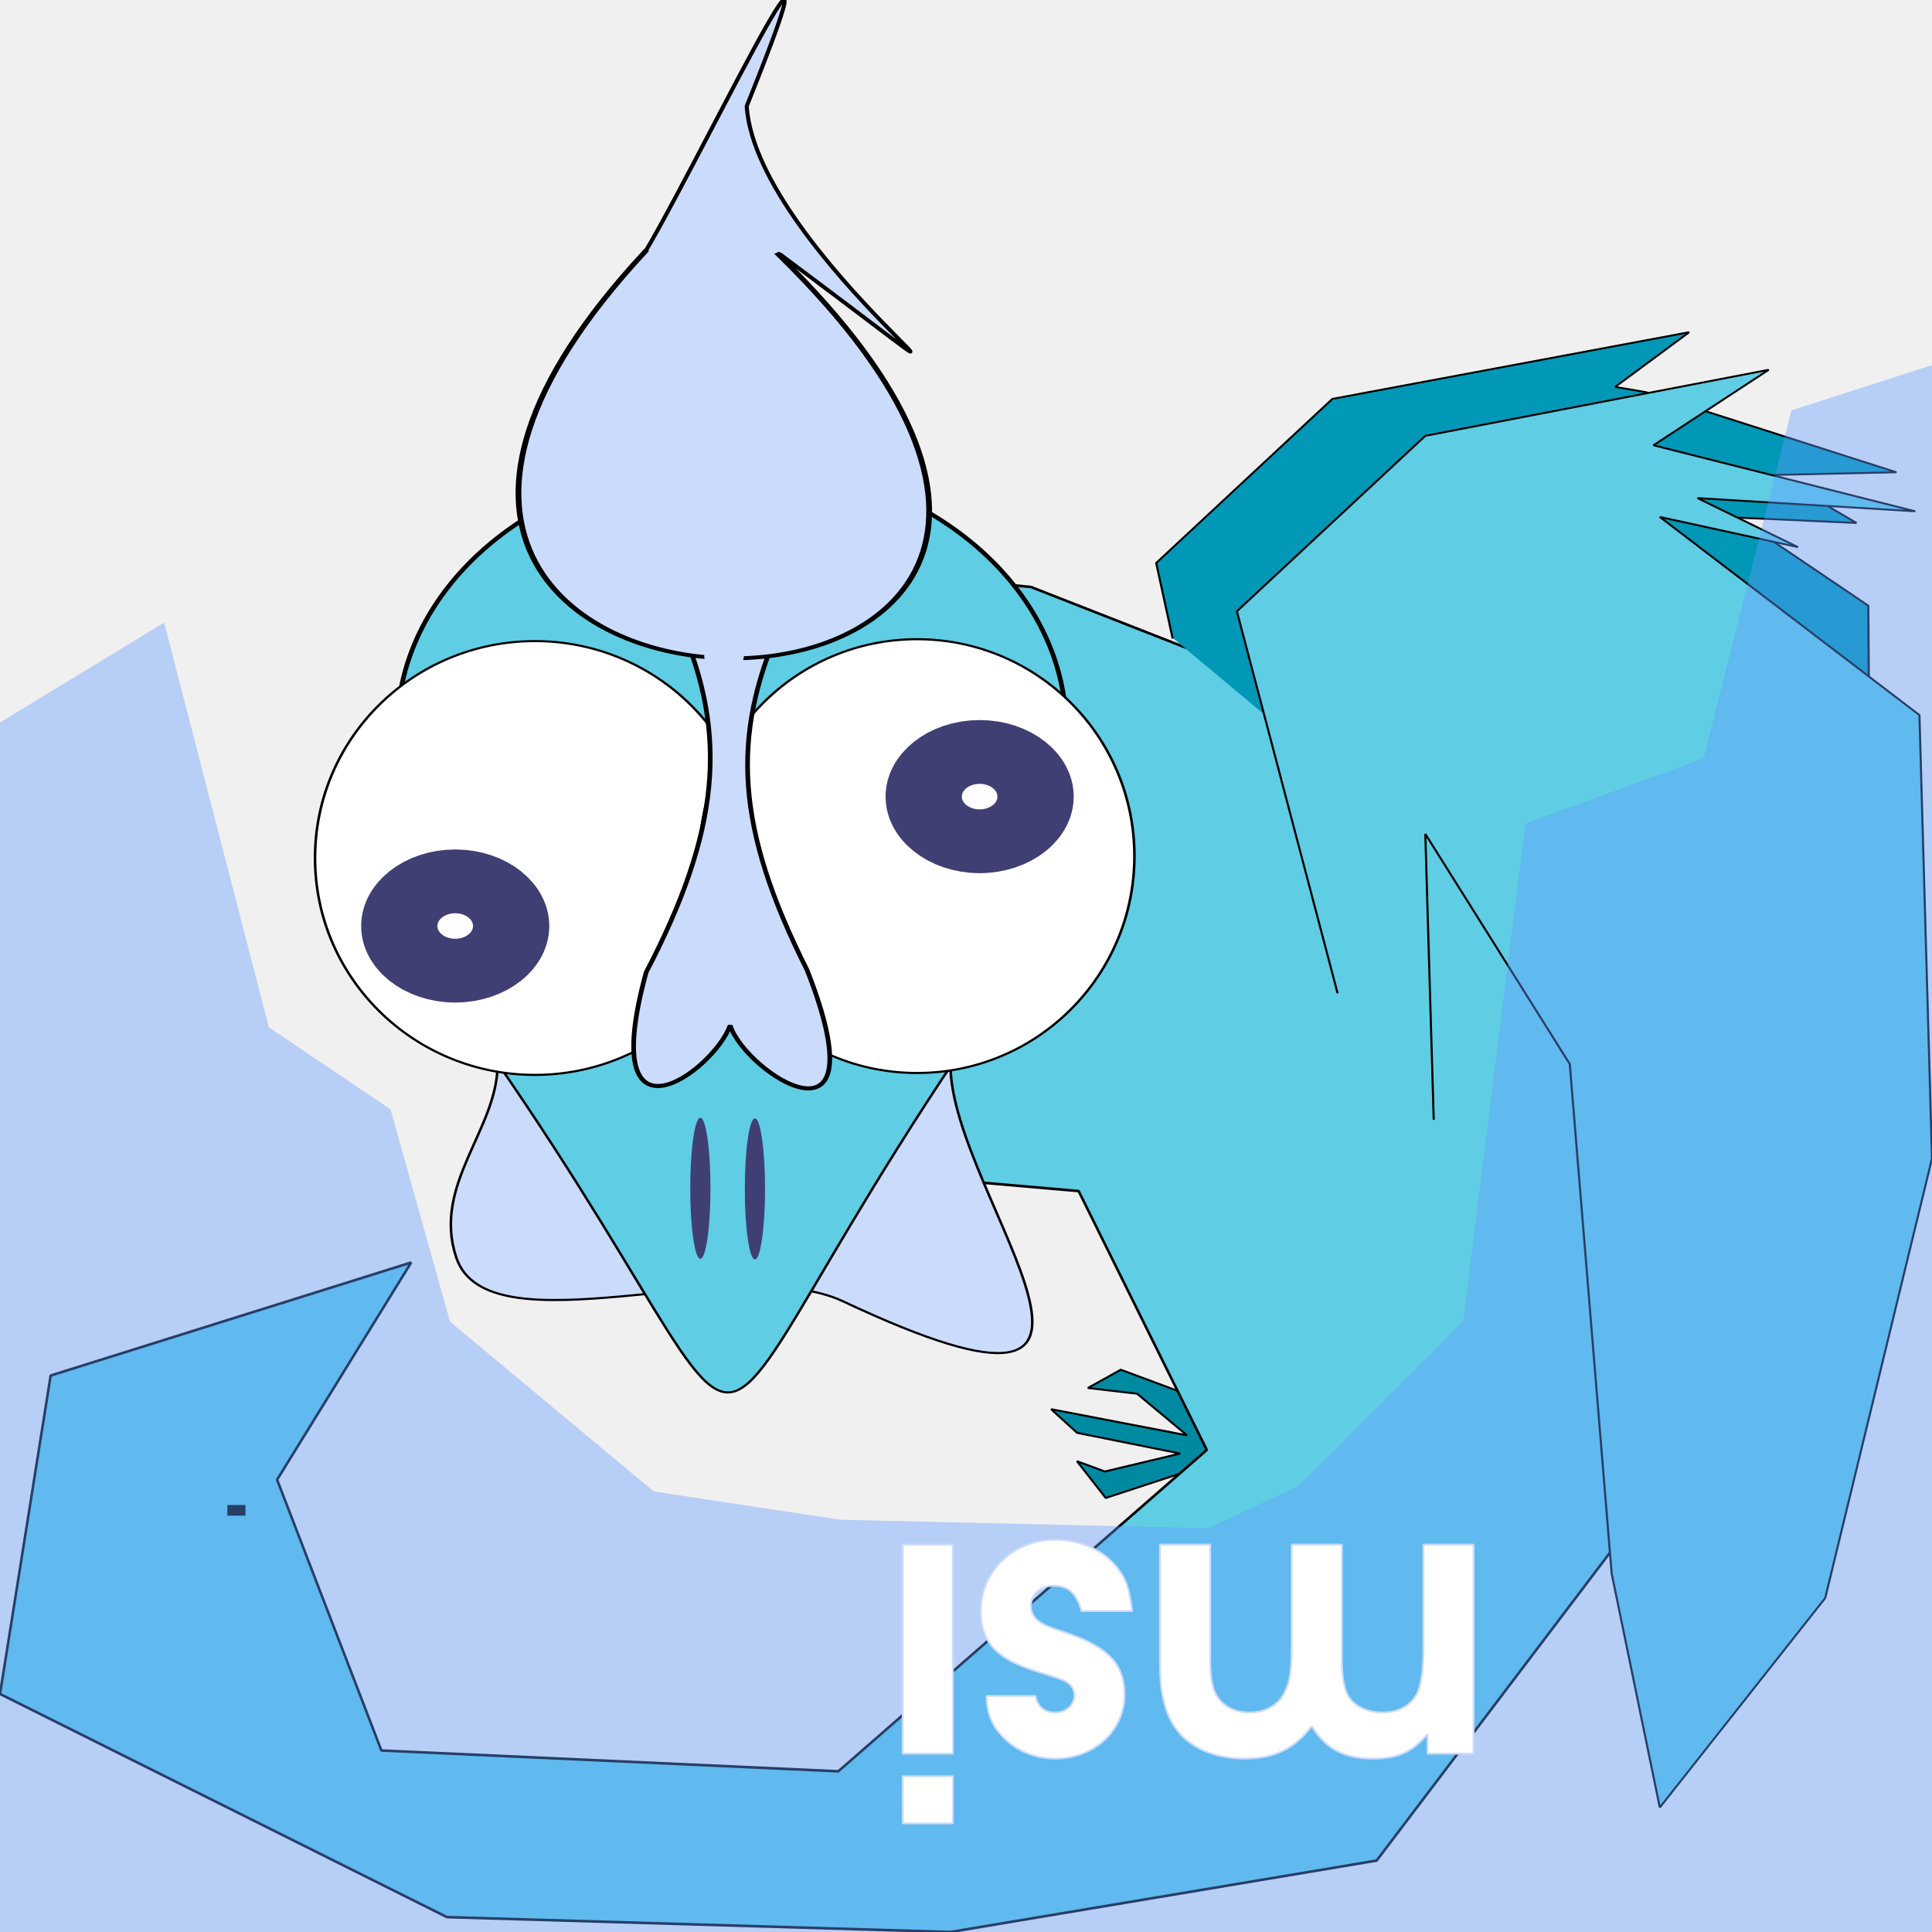
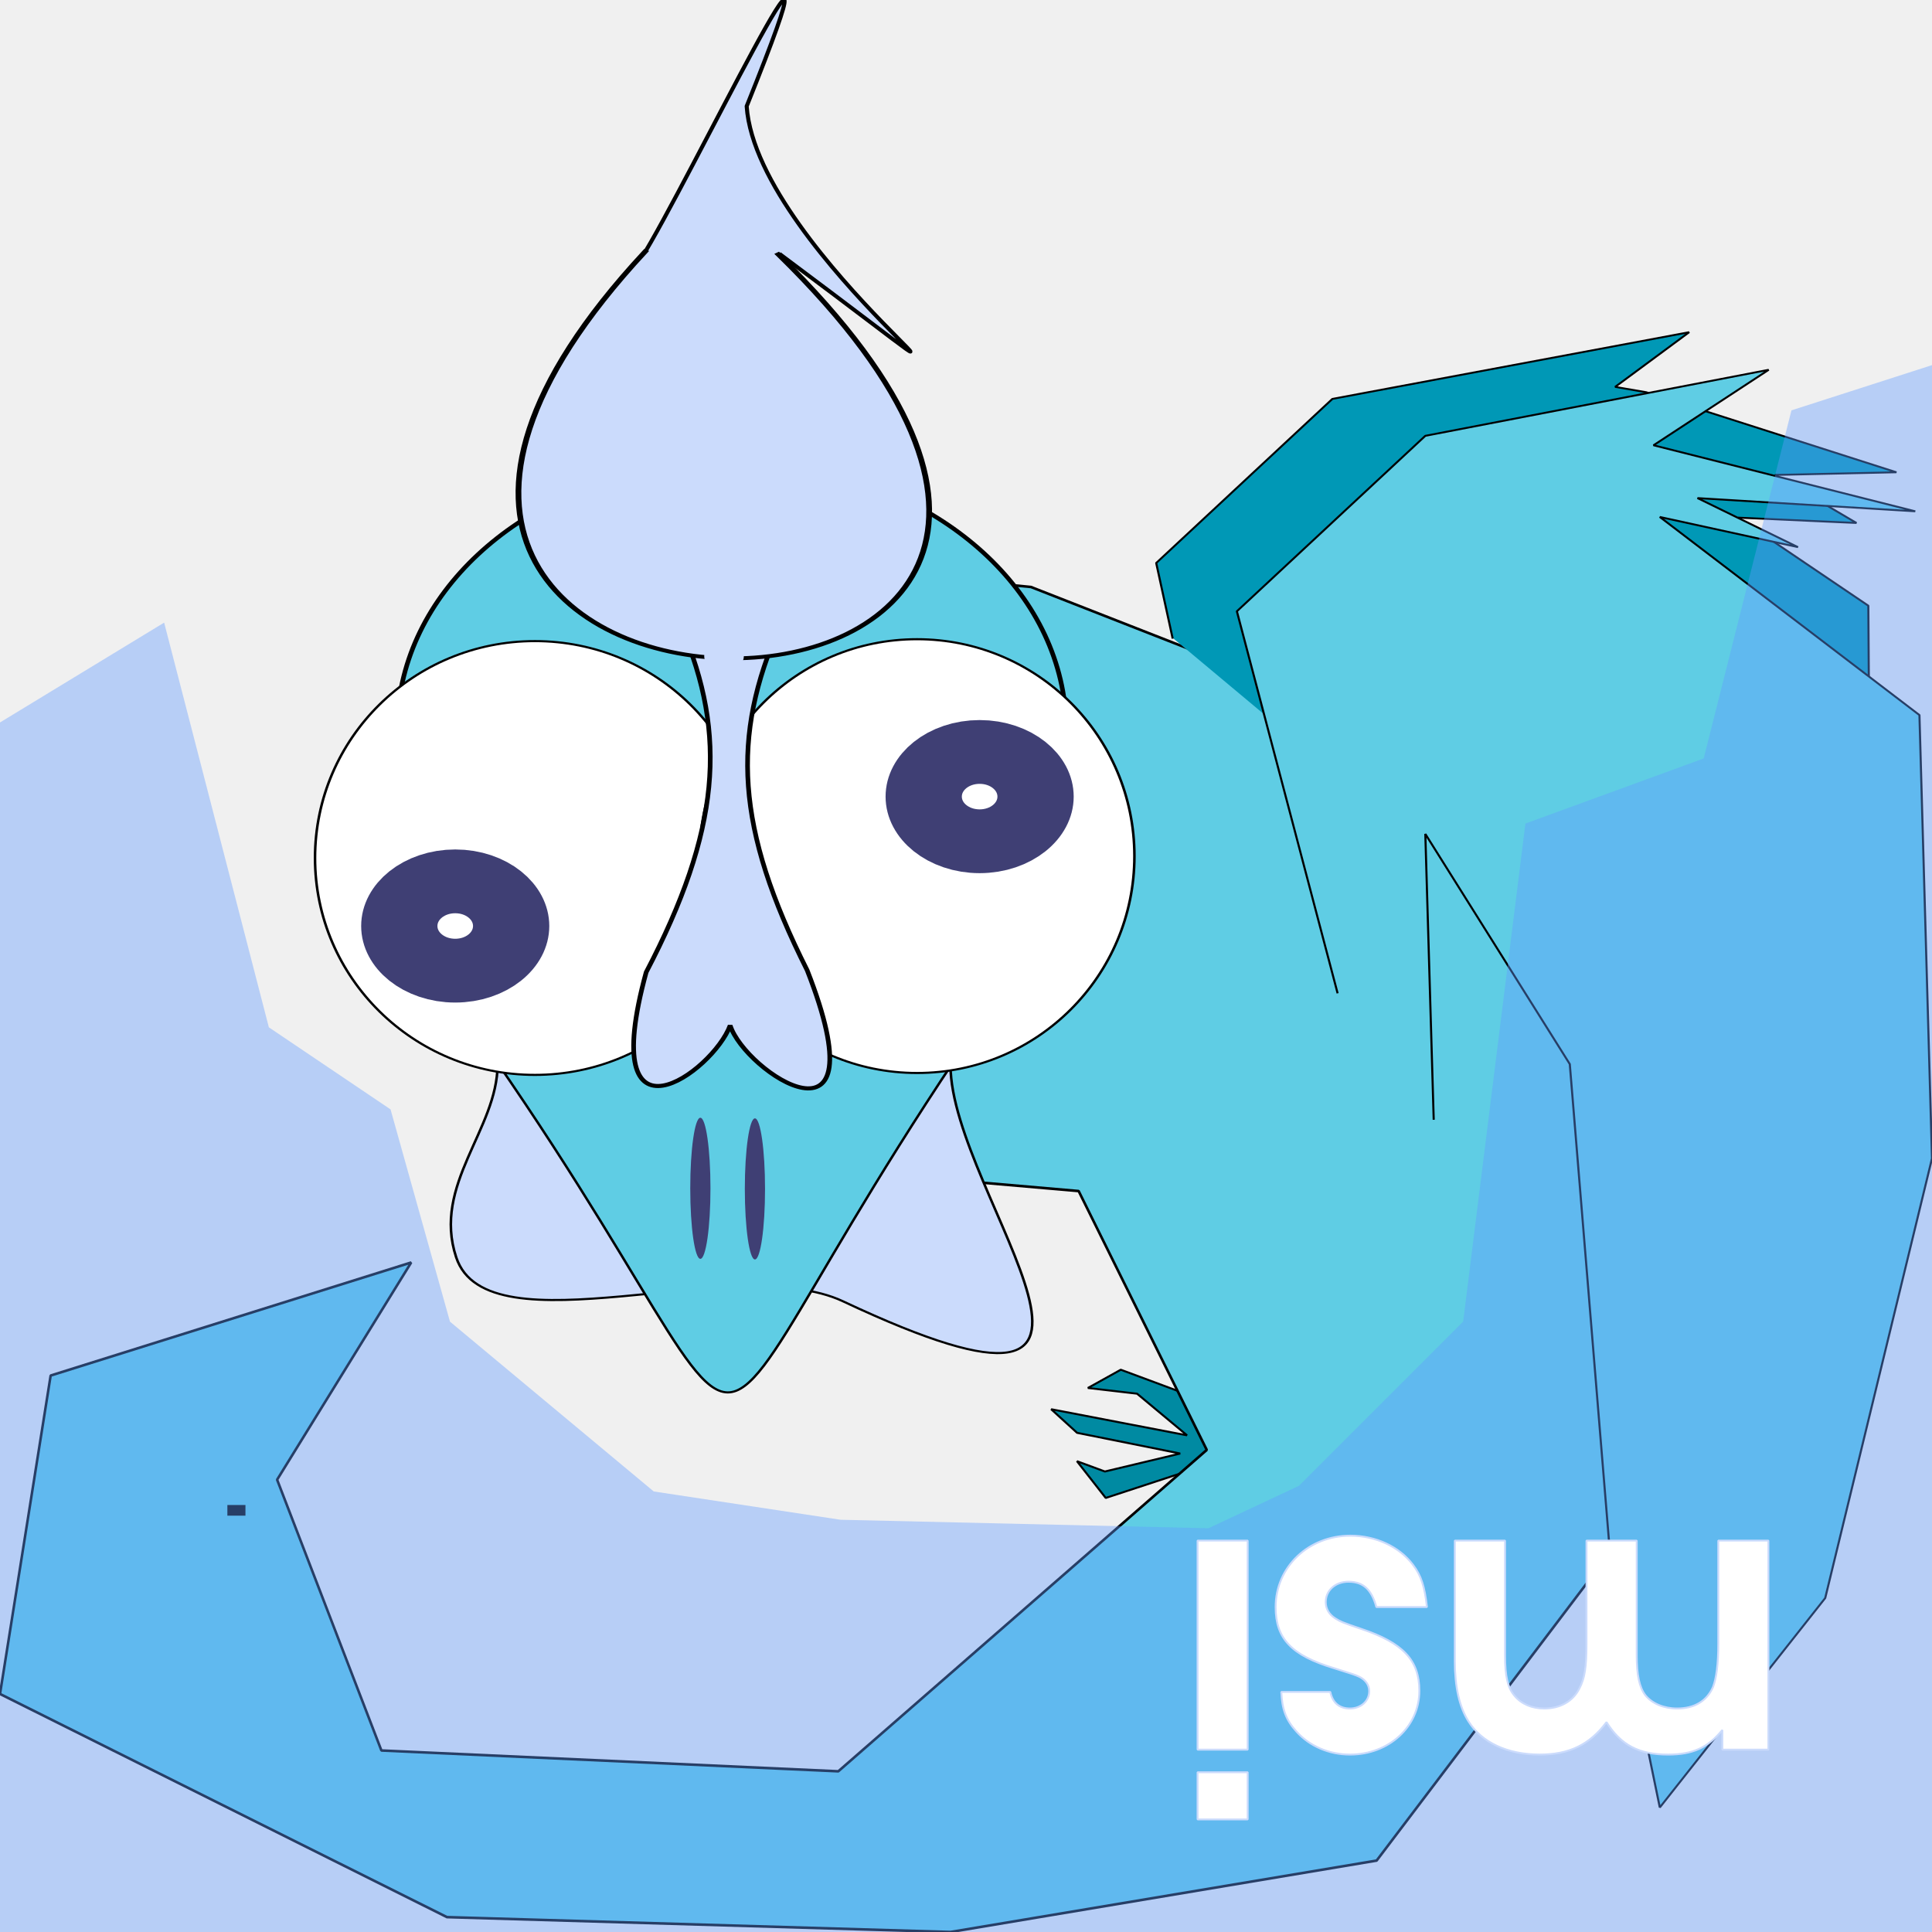
<svg xmlns="http://www.w3.org/2000/svg" xmlns:ns1="http://krita.org/namespaces/svg/krita" width="245.76pt" height="245.76pt" viewBox="0 0 245.76 245.76">
  <defs />
  <path id="shape0" transform="matrix(0.4790293 -0.9491312 1.001011 0.4542022 130.3707 185.88)" fill="#008aa2" fill-rule="evenodd" stroke="#000000" stroke-width="0.24" stroke-linecap="square" stroke-linejoin="bevel" d="M13.178 16.633L15.245 12.23L14.728 5.137L11.11 2.691L12.919 8.072L10.852 15.41L6.976 0L5.684 3.914L8.527 15.655L2.842 8.806L2.584 5.381L0 10.274L7.493 17.857L7.493 19.813" />
-   <path id="shape1" transform="matrix(1.338469 0 0 1.375194 2.84217100656787e-14 71.64)" fill="#5fcde4" fill-rule="evenodd" stroke="#000000" stroke-width="0.24" stroke-linecap="square" stroke-linejoin="bevel" d="M74.477 0L97.981 2.202L134.795 16.24L160.282 50.921L154.618 89.456L130.831 120.009L90.336 126.615L42.477 125.239L0 104.595L4.814 75.143L39.079 64.684L26.336 84.777L36.248 109.825L79.669 111.751L114.689 82.024L102.512 58.078L79.669 56.151" />
-   <path id="shape3" transform="matrix(2.470298 0 0 2.160789 50.51856 58.66199)" d="M24.621 30.037C31.939 26.85 35.844 19.42 34 12.191C32.156 4.961 25.061 -0.113 16.959 0.002C8.857 0.117 1.938 5.391 0.34 12.67C-1.258 19.949 2.897 27.264 10.32 30.241" fill="#5fcde4" fill-rule="evenodd" stroke="#000000" stroke-width="0.24" stroke-linecap="square" stroke-linejoin="bevel" />
+   <path id="shape1" transform="matrix(1.338469 0 0 1.375194 2.84217107009534e-14 71.64)" fill="#5fcde4" fill-rule="evenodd" stroke="#000000" stroke-width="0.24" stroke-linecap="square" stroke-linejoin="bevel" d="M74.477 0L97.981 2.202L134.795 16.24L160.282 50.921L154.618 89.456L130.831 120.009L90.336 126.615L42.477 125.239L0 104.595L4.814 75.143L39.079 64.684L26.336 84.777L36.248 109.825L79.669 111.751L114.689 82.024L102.512 58.078L79.669 56.151" />
+   <path id="shape3" transform="matrix(2.470298 0 0 2.160789 50.51856 58.662)" d="M24.621 30.037C31.939 26.85 35.844 19.42 34 12.191C32.156 4.961 25.061 -0.113 16.959 0.002C8.857 0.117 1.938 5.391 0.34 12.67C-1.258 19.949 2.897 27.264 10.32 30.241" fill="#5fcde4" fill-rule="evenodd" stroke="#000000" stroke-width="0.24" stroke-linecap="square" stroke-linejoin="bevel" />
  <path id="shape4" transform="matrix(1.347318 0 0 1.127013 57.34893 135.3869)" fill="#cbdbfc" fill-rule="evenodd" stroke="#000000" stroke-width="0.24" stroke-linecap="square" stroke-linejoin="bevel" d="M4.413 0C4.413 7.357 -1.779 13.558 0.506 21.787C3.489 32.524 27.041 21.132 37.017 26.744C70.072 45.337 47.175 14.963 47.175 0.107" />
  <path id="shape5" transform="matrix(1.347318 0 0 1.127013 53.58914 121.3413)" fill="#5fcde4" fill-rule="evenodd" stroke="#000000" stroke-width="0.24" stroke-linecap="square" stroke-linejoin="bevel" d="M0 0.297C40.543 65.487 17.456 66.399 57.297 0" />
-   <path id="shape6" transform="matrix(1.347318 0 0 1.127013 40.07312 81.55186)" d="M41.521 24.48C41.521 10.96 32.226 -5.02066e-14 20.76 0C9.295 5.02066e-14 -8.7794e-15 10.96 0 24.48C8.7794e-15 38 9.295 48.96 20.76 48.96C32.226 48.96 41.521 38 41.521 24.48Z" fill="#ffffff" fill-rule="evenodd" stroke="#000000" stroke-width="0.24" stroke-linecap="square" stroke-linejoin="bevel" />
-   <ellipse id="shape01" transform="matrix(1.347318 0 0 1.127013 89.00355 81.31035)" rx="20.522" ry="24.48" cx="20.522" cy="24.48" fill="#ffffff" stroke="#000000" stroke-width="0.24" stroke-linecap="square" stroke-linejoin="bevel" />
+   <path id="shape6" transform="matrix(1.347318 0 0 1.127013 40.07312 81.55187)" d="M41.521 24.48C41.521 10.96 32.226 -5.02066e-14 20.76 0C9.295 5.02066e-14 -8.7794e-15 10.96 0 24.48C8.7794e-15 38 9.295 48.96 20.76 48.96C32.226 48.96 41.521 38 41.521 24.48Z" fill="#ffffff" fill-rule="evenodd" stroke="#000000" stroke-width="0.24" stroke-linecap="square" stroke-linejoin="bevel" />
+   <ellipse id="shape01" transform="matrix(1.347318 0 0 1.127013 89.00356 81.31036)" rx="20.522" ry="24.48" cx="20.522" cy="24.48" fill="#ffffff" stroke="#000000" stroke-width="0.24" stroke-linecap="square" stroke-linejoin="bevel" />
  <path id="shape7" transform="matrix(1.913917 0 0 1.127013 30.07312 192.1225)" fill="none" stroke="#000000" stroke-width="1.2" stroke-linecap="square" stroke-linejoin="bevel" d="M0 0" />
  <ellipse id="shape8" transform="matrix(1.347318 0 0 1.127013 50.79268 112.1122)" rx="5.28" ry="5.04" cx="5.28" cy="5.04" fill="none" stroke="#3f3f74" stroke-width="7.2" stroke-linecap="square" stroke-linejoin="bevel" />
-   <ellipse id="shape01" transform="matrix(1.347318 0 0 1.127013 117.5009 95.65226)" rx="5.28" ry="5.04" cx="5.28" cy="5.04" fill="none" stroke="#3f3f74" stroke-width="7.2" stroke-linecap="square" stroke-linejoin="bevel" />
+   <ellipse id="shape011" transform="matrix(1.347318 0 0 1.127013 117.5009 95.65226)" rx="5.28" ry="5.04" cx="5.28" cy="5.04" fill="none" stroke="#3f3f74" stroke-width="7.2" stroke-linecap="square" stroke-linejoin="bevel" />
  <ellipse id="shape02" transform="matrix(1.347318 0 0 1.127013 87.80355 142.1821)" rx="0.954" ry="7.963" cx="0.954" cy="7.963" fill="#3f3f74" stroke="#000000" stroke-opacity="0" stroke-width="0" stroke-linecap="square" stroke-linejoin="bevel" />
-   <ellipse id="shape03" transform="matrix(1.347318 0 0 1.127013 94.74584 142.2608)" rx="0.954" ry="7.963" cx="0.954" cy="7.963" fill="#3f3f74" stroke="#000000" stroke-opacity="0" stroke-width="0" stroke-linecap="square" stroke-linejoin="bevel" />
-   <path id="shape11" transform="matrix(2.470298 0 0 2.160789 80.59812 79.69092)" fill="#cbdbfc" fill-rule="evenodd" stroke="#000000" stroke-width="0.24" stroke-linecap="square" stroke-linejoin="bevel" d="M2.455 0.03C4.842 6.397 4.454 12.036 0.647 20.355C-1.959 31.247 4.093 26.216 4.972 23.486C5.732 26.224 12.846 31.636 8.937 20.237C5.244 11.846 5.024 6.482 7.525 0Z" />
-   <path id="shape13" transform="matrix(2.143359 0 0 2.046631 81.52978 -7.51195283546373e-06)" fill="#cbdbfc" fill-rule="evenodd" stroke="#000000" stroke-width="0.24" stroke-linecap="square" stroke-linejoin="bevel" d="M0 16.087C2.734 11.561 13.016 -10.958 6.276 6.602C6.868 15.897 26.451 30.015 8.316 15.849" />
+   <ellipse id="shape03" transform="matrix(1.347318 0 0 1.127013 94.74585 142.2608)" rx="0.954" ry="7.963" cx="0.954" cy="7.963" fill="#3f3f74" stroke="#000000" stroke-opacity="0" stroke-width="0" stroke-linecap="square" stroke-linejoin="bevel" />
+   <path id="shape11" transform="matrix(2.470298 0 0 2.160789 80.59811 79.69093)" fill="#cbdbfc" fill-rule="evenodd" stroke="#000000" stroke-width="0.24" stroke-linecap="square" stroke-linejoin="bevel" d="M2.455 0.03C4.842 6.397 4.454 12.036 0.647 20.355C-1.959 31.247 4.093 26.216 4.972 23.486C5.732 26.224 12.846 31.636 8.937 20.237C5.244 11.846 5.024 6.482 7.525 0Z" />
+   <path id="shape13" transform="matrix(2.14336 0 0 2.046631 81.52979 -1.50239060075907e-05)" fill="#cbdbfc" fill-rule="evenodd" stroke="#000000" stroke-width="0.24" stroke-linecap="square" stroke-linejoin="bevel" d="M0 16.087C2.734 11.561 13.016 -10.958 6.276 6.602C6.868 15.897 26.451 30.015 8.316 15.849" />
  <path id="shape14" transform="matrix(3.044725 0 0 2.046631 65.94958 32.00946)" fill="#cbdbfc" fill-rule="evenodd" stroke="#000000" stroke-width="0.24" stroke-linecap="square" stroke-linejoin="miter" stroke-miterlimit="2" d="M5.292 0C-15.676 33.538 34.018 33.814 10.856 0.17" />
  <path id="shape15" transform="matrix(1.109726 0 0 1 147.0744 42.2567)" fill="#0098b6" fill-rule="evenodd" stroke="#000000" stroke-width="0.24" stroke-linecap="square" stroke-linejoin="bevel" d="M1.867 38.863L0 29.359L20.195 8.485L61.094 0L52.609 6.958L56.173 7.637L84.853 17.819L70.937 18.159L80.271 24.268L66.694 23.589L81.628 34.79L81.798 62.282L20.704 56.342" />
  <path id="shape16" transform="matrix(1.109726 0 0 1 157.337 47.04)" fill="#5fcde4" fill-rule="evenodd" stroke="#000000" stroke-width="0.24" stroke-linecap="square" stroke-linejoin="bevel" d="M11.52 79.2L0 30.72L21.6 8.4L60.96 0L47.76 9.6L77.76 18L52.8 16.32L64.32 22.56L48.48 18.72L78.24 43.92L79.68 100.32L67.44 156.24L48.48 182.88L42.96 153.12L38.16 88.32L21.6 59.04L22.56 95.28" />
-   <path id="shape0" transform="translate(-22.68, 42.12)" fill="#639bff" fill-opacity="0.4" fill-rule="evenodd" stroke="#000000" stroke-opacity="0" stroke-width="0" stroke-linecap="square" stroke-linejoin="bevel" d="M0 212.4L8.64 58.32L43.56 37.08L56.88 88.56L72.36 99L79.92 126L105.84 147.6L129.6 151.2L176.4 152.28L187.92 146.88L208.8 126L216.72 62.64L239.4 54.36L250.56 10.08L281.88 0L290.16 224.64" />
-   <ellipse id="shape1" transform="matrix(0.6363637 0 0 0.4705883 89.58 81.54001)" rx="3.96" ry="4.08" cx="3.96" cy="4.08" fill="#cbdbfc" fill-rule="evenodd" stroke="#000000" stroke-opacity="0" stroke-width="0" stroke-linecap="square" stroke-linejoin="bevel" />
-   <text id="shape2" ns1:useRichText="true" transform="matrix(-1 0 0 -1 202.9962 196.48)" fill="#ffffff" stroke="#cbdbfc" stroke-width="0.24" stroke-linecap="square" stroke-linejoin="bevel" font-family="URW Gothic" font-size="48" font-size-adjust="0.515" font-weight="600" text-anchor="middle">
+   <path id="shape01" transform="matrix(1 0 0 1 -22.68 42.12)" fill="#639bff" fill-opacity="0.4" fill-rule="evenodd" stroke="#000000" stroke-opacity="0" stroke-width="0" stroke-linecap="square" stroke-linejoin="bevel" d="M0 212.4L8.64 58.32L43.56 37.08L56.88 88.56L72.36 99L79.92 126L105.84 147.6L129.6 151.2L176.4 152.28L187.92 146.88L208.8 126L216.72 62.64L239.4 54.36L250.56 10.08L281.88 0L290.16 224.64" />
+   <ellipse id="shape11" transform="matrix(0.6363637 0 0 0.4705883 89.58001 81.54001)" rx="3.96" ry="4.08" cx="3.96" cy="4.08" fill="#cbdbfc" fill-rule="evenodd" stroke="#000000" stroke-opacity="0" stroke-width="0" stroke-linecap="square" stroke-linejoin="bevel" />
+   <text id="shape2" ns1:useRichText="true" transform="matrix(-1 0 0 -1 240.5012 195.9709)" fill="#ffffff" stroke="#cbdbfc" stroke-width="0.24" stroke-linecap="square" stroke-linejoin="bevel" font-family="URW Gothic" font-size="48" font-size-adjust="0.515" font-weight="600" text-anchor="middle">
    <tspan x="51.836">msi</tspan>
  </text>
</svg>
